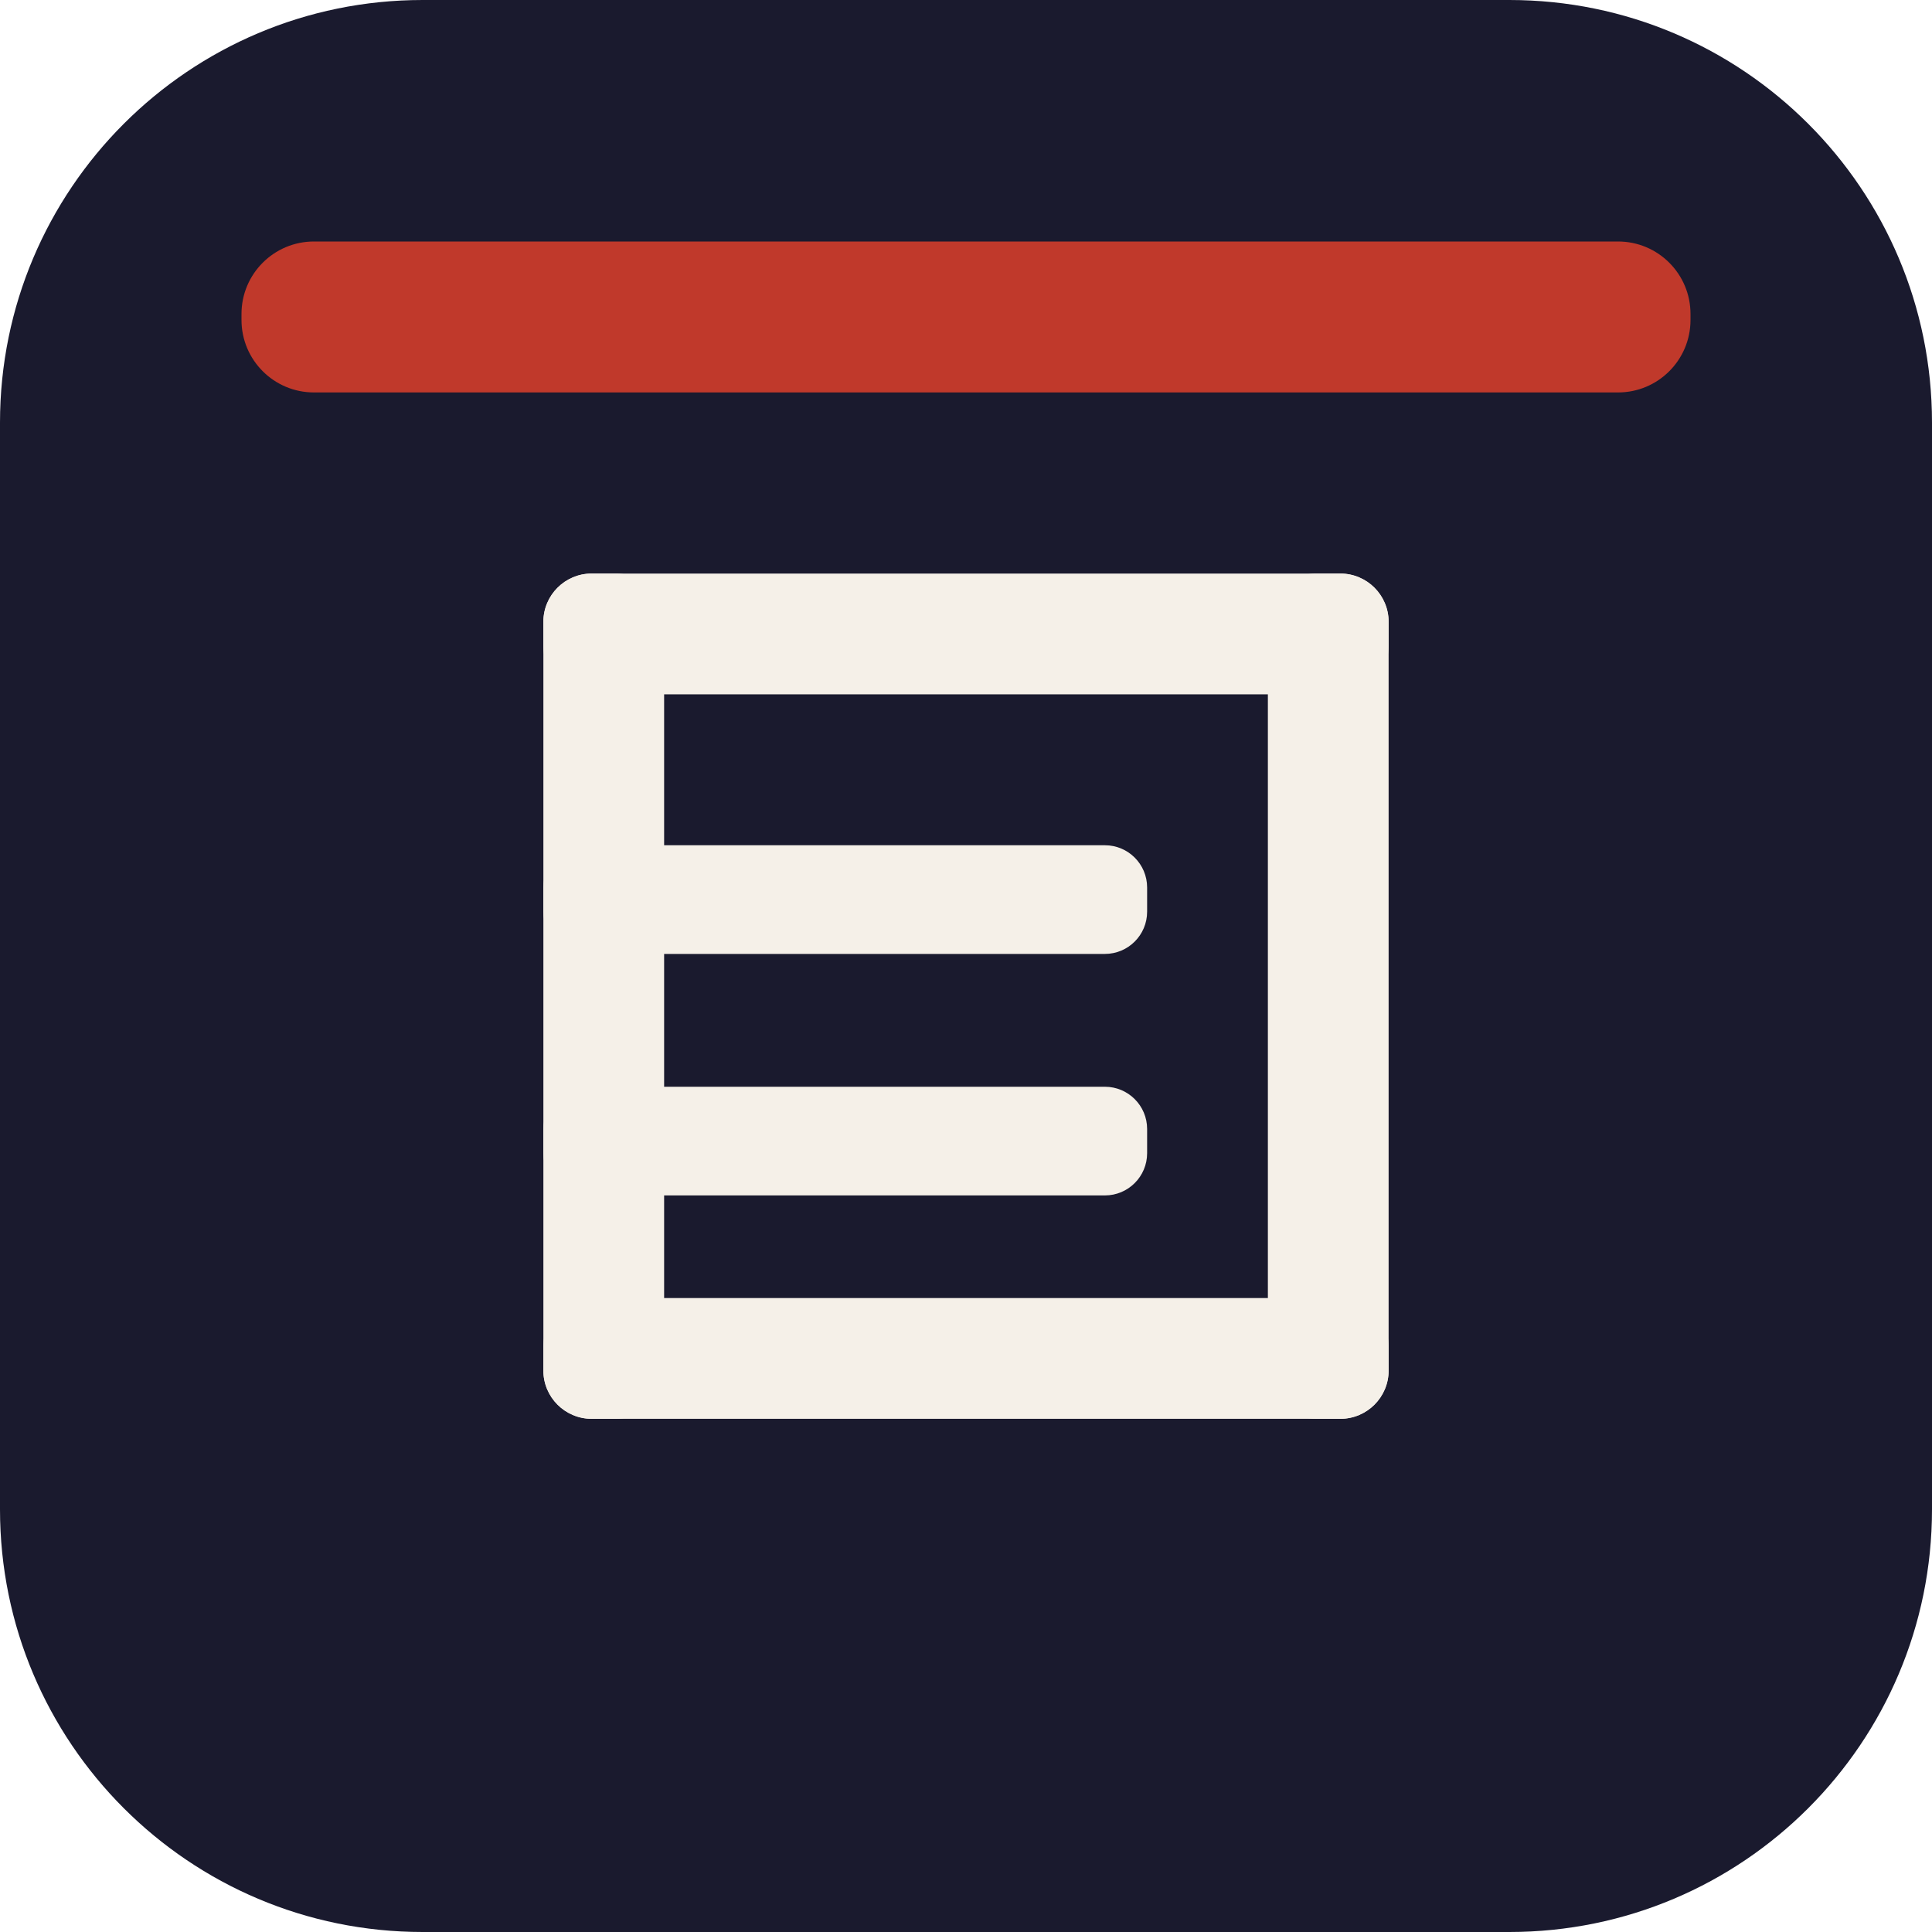
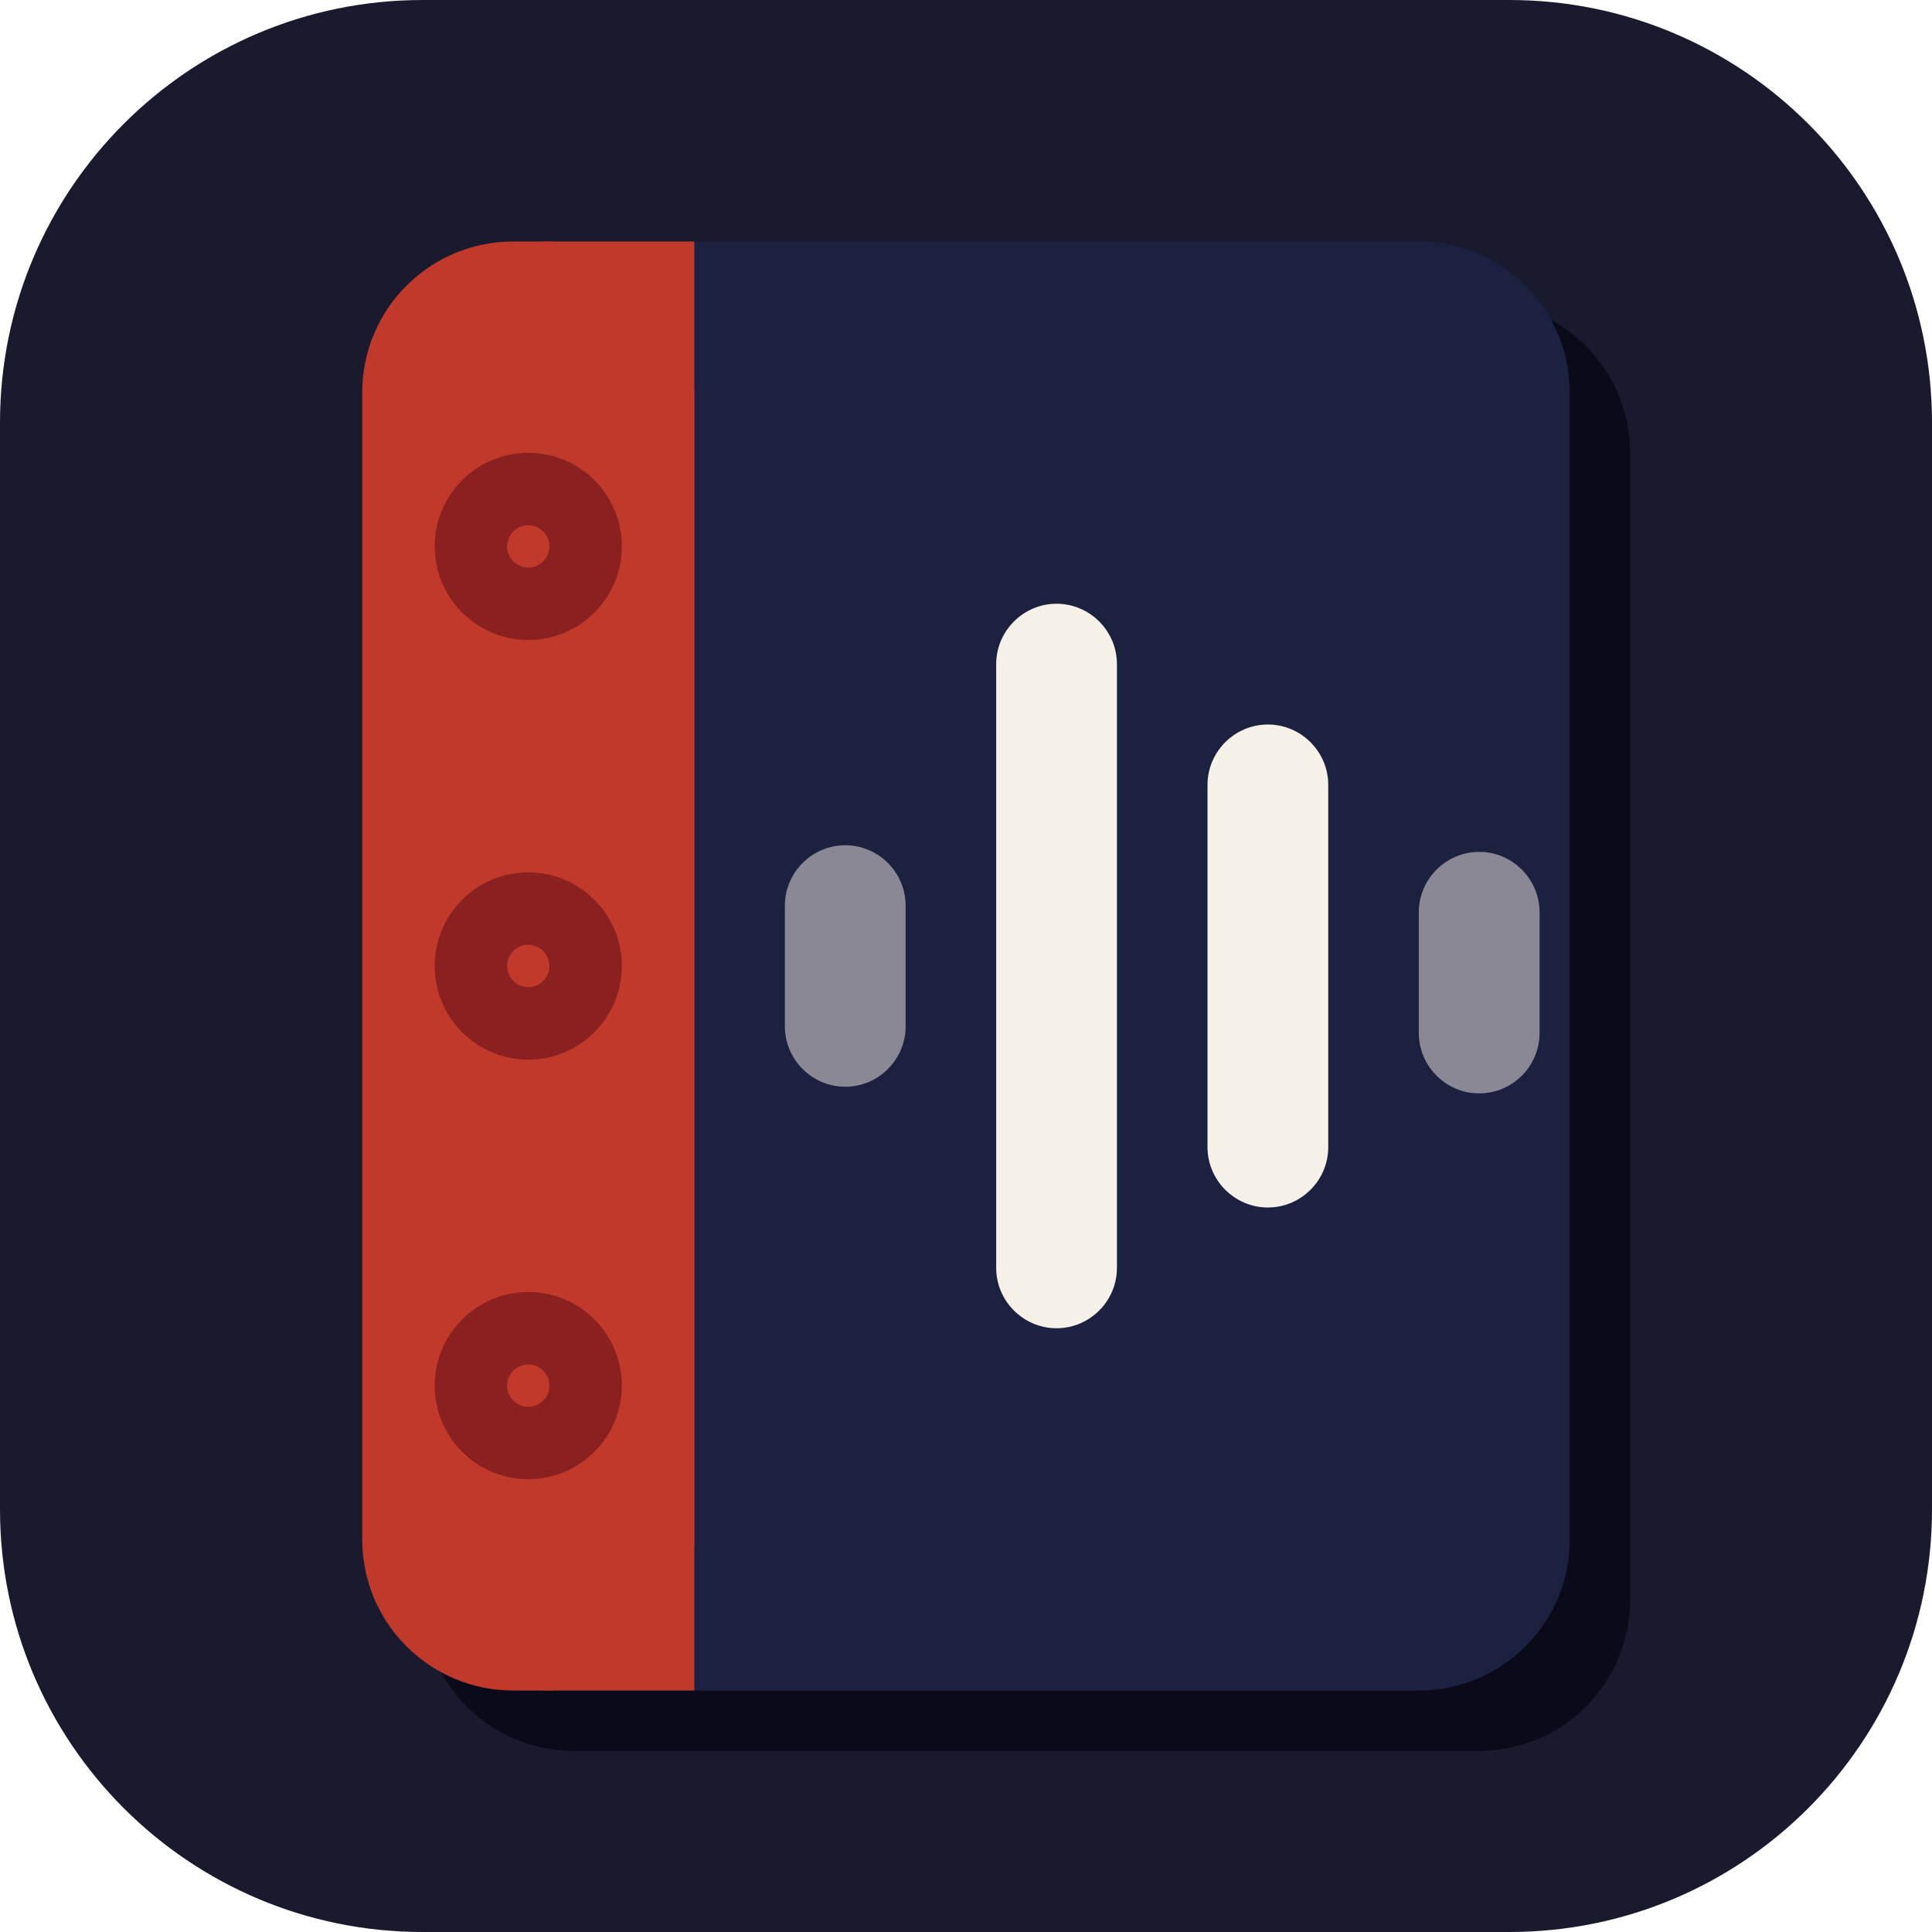
- <svg xmlns="http://www.w3.org/2000/svg" viewBox="0 0 32 32">
-   <rect width="32" height="32" rx="7" fill="#1a1a2e" />
-   <rect x="4" y="4" width="24" height="2.5" rx="1.2" fill="#c0392b" />
-   <rect x="9" y="9.5" width="14" height="2" rx="0.8" fill="#f5f0e8" />
-   <rect x="9" y="9.5" width="2" height="14" rx="0.8" fill="#f5f0e8" />
-   <rect x="9" y="14" width="10" height="1.8" rx="0.7" fill="#f5f0e8" />
-   <rect x="9" y="18" width="10" height="1.8" rx="0.7" fill="#f5f0e8" />
-   <rect x="9" y="21.5" width="14" height="2" rx="0.8" fill="#f5f0e8" />
-   <rect x="21" y="9.5" width="2" height="14" rx="0.8" fill="#f5f0e8" />
+ <svg xmlns="http://www.w3.org/2000/svg" id="_layer_1" data-name="layer 1" viewBox="0 0 32 32">
+   <defs>
+     <style>
+       .cls-1 {
+         fill: #c0392b;
+       }
+ 
+       .cls-2 {
+         fill: none;
+         stroke: #8b2020;
+         stroke-width: 1.2px;
+       }
+ 
+       .cls-3 {
+         opacity: .5;
+       }
+ 
+       .cls-3, .cls-4 {
+         fill: #f5f0e8;
+       }
+ 
+       .cls-5 {
+         fill: #1c2140;
+       }
+ 
+       .cls-6 {
+         fill: #0a0a1a;
+       }
+ 
+       .cls-7 {
+         fill: #1a1a2e;
+       }
+     </style>
+   </defs>
+   <rect class="cls-7" width="32" height="32" rx="7" ry="7" />
+   <rect class="cls-6" x="7" y="5" width="20" height="24" rx="2.5" ry="2.5" />
+   <rect class="cls-5" x="6" y="4" width="20" height="24" rx="2.5" ry="2.5" />
+   <rect class="cls-1" x="6" y="4" width="5.5" height="24" rx="2.5" ry="2.5" />
+   <rect class="cls-1" x="9" y="4" width="2.5" height="24" />
+   <circle class="cls-2" cx="8.75" cy="9.05" r=".95" />
+   <circle class="cls-2" cx="8.75" cy="16" r=".95" />
+   <circle class="cls-2" cx="8.75" cy="22.95" r=".95" />
+   <path class="cls-3" d="M14,14h0c.55,0,1,.45,1,1v2c0,.55-.45,1-1,1h0c-.55,0-1-.45-1-1v-2c0-.55.45-1,1-1Z" />
+   <path class="cls-4" d="M17.5,10h0c.55,0,1,.45,1,1v10c0,.55-.45,1-1,1h0c-.55,0-1-.45-1-1v-10c0-.55.45-1,1-1Z" />
+   <path class="cls-4" d="M21,12h0c.55,0,1,.45,1,1v6c0,.55-.45,1-1,1h0c-.55,0-1-.45-1-1v-6c0-.55.45-1,1-1Z" />
+   <path class="cls-3" d="M24.5,14.11h0c.55,0,1,.45,1,1v2c0,.55-.45,1-1,1h0c-.55,0-1-.45-1-1v-2c0-.55.45-1,1-1Z" />
</svg>
